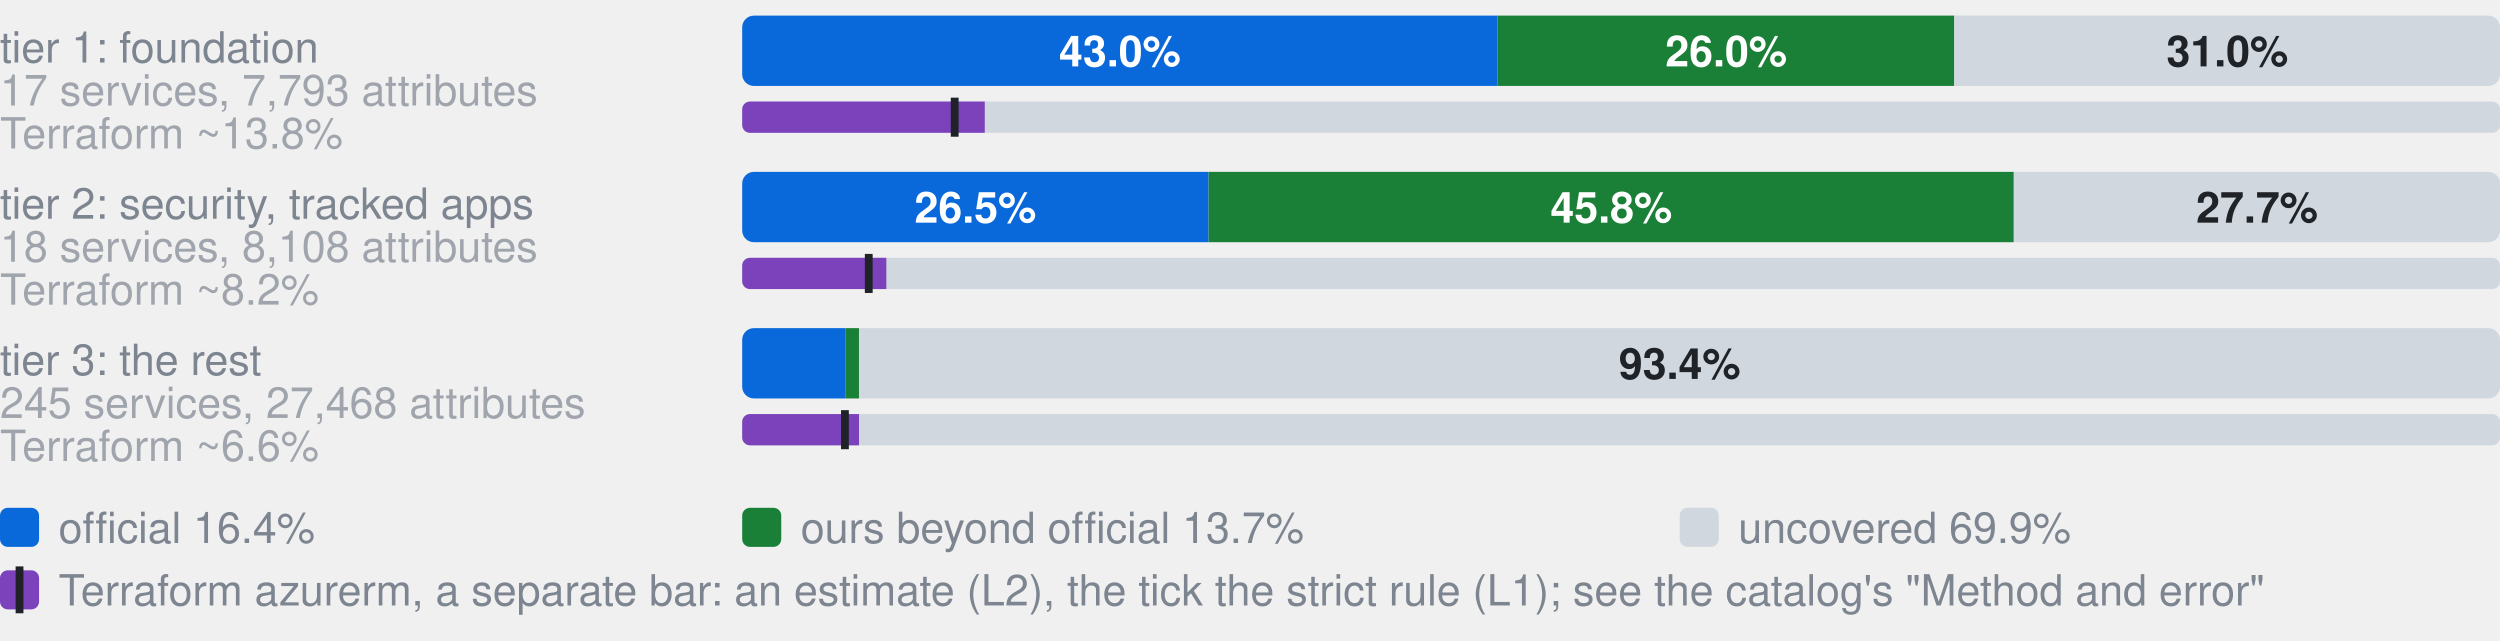
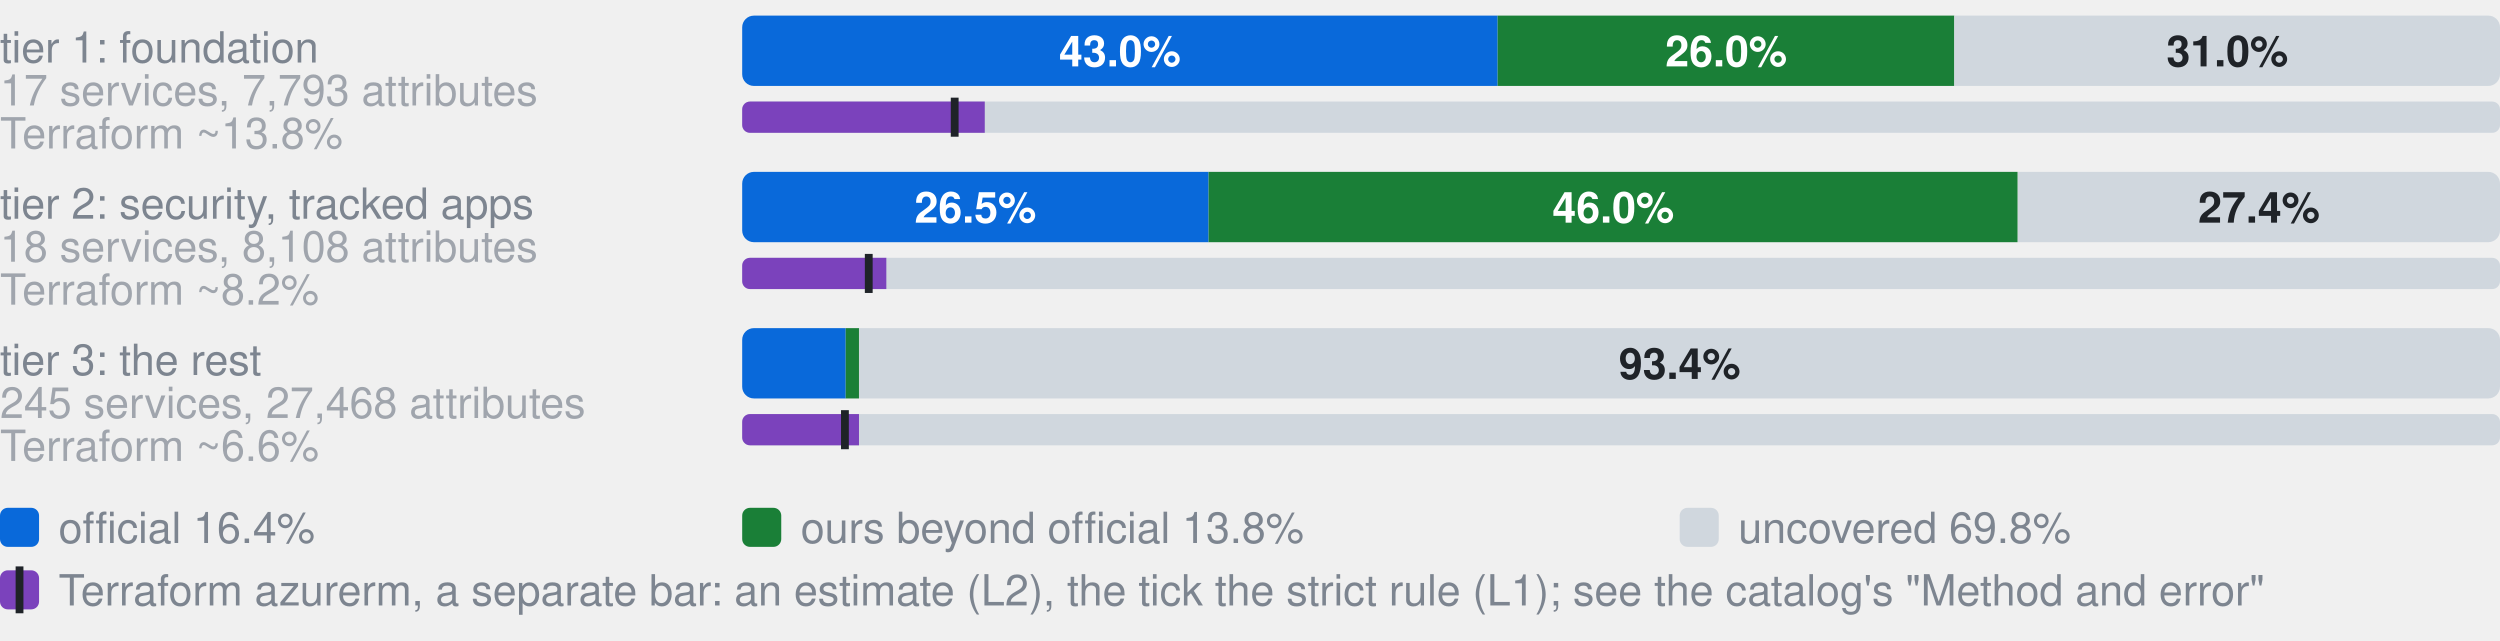
- <svg xmlns="http://www.w3.org/2000/svg" width="640" height="164" viewBox="0 0 640 164" role="img" aria-label="Coverage by tier. tier 1: foundation, 17 services, 7,793 attributes: 43.0% official, 26.0% ours beyond official, 31.0% uncovered, of 7793 attributes; Terraform azurerm, an estimate: 13.8% (L2), 12.1% by the strict rule (L1); tier 2: security, tracked apps, 18 services, 8,108 attributes: 26.5% official, 45.8% ours beyond official, 27.7% uncovered, of 8108 attributes; Terraform azurerm, an estimate: 8.2% (L2), 7.2% by the strict rule (L1); tier 3: the rest, 245 services, 27,468 attributes: 5.9% official, 0.8% ours beyond official, 93.4% uncovered, of 27468 attributes; Terraform azurerm, an estimate: 6.6% (L2), 5.9% by the strict rule (L1)">
+ <svg xmlns="http://www.w3.org/2000/svg" width="640" height="164" viewBox="0 0 640 164" role="img" aria-label="Coverage by tier. tier 1: foundation, 17 services, 7,793 attributes: 43.0% official, 26.0% ours beyond official, 31.0% uncovered, of 7793 attributes; Terraform azurerm, an estimate: 13.8% (L2), 12.1% by the strict rule (L1); tier 2: security, tracked apps, 18 services, 8,108 attributes: 26.5% official, 46.0% ours beyond official, 27.4% uncovered, of 8108 attributes; Terraform azurerm, an estimate: 8.2% (L2), 7.2% by the strict rule (L1); tier 3: the rest, 245 services, 27,468 attributes: 5.9% official, 0.8% ours beyond official, 93.4% uncovered, of 27468 attributes; Terraform azurerm, an estimate: 6.6% (L2), 5.9% by the strict rule (L1)">
  <style>text{font-family:-apple-system,BlinkMacSystemFont,"Segoe UI",Helvetica,Arial,sans-serif}.s{font-size:11px;font-weight:600}.t{font-size:11px;fill:#7d8590}.h{font-size:12px;font-weight:600;fill:#7d8590}</style>
  <text x="0" y="16.0" class="t">tier 1: foundation</text>
  <text x="0" y="27.0" class="t" opacity="0.7">17 services, 7,793 attributes</text>
  <clipPath id="g0">
    <rect x="190.0" y="4.0" width="450.0" height="18.0" rx="3" />
  </clipPath>
  <g clip-path="url(#g0)">
    <rect x="190.0" y="4.0" width="193.4" height="18.0" fill="#0969da" />
    <rect x="383.4" y="4.0" width="116.9" height="18.0" fill="#1a7f37" />
    <rect x="500.3" y="4.0" width="139.7" height="18.0" fill="#d0d7de" />
  </g>
  <text x="286.7" y="17.0" text-anchor="middle" fill="#fff" class="s">43.0%</text>
  <text x="441.9" y="17.0" text-anchor="middle" fill="#fff" class="s">26.0%</text>
  <text x="570.2" y="17.0" text-anchor="middle" fill="#1f2328" class="s">31.0%</text>
  <text x="0" y="38.0" class="t" opacity="0.7">Terraform ~13.8%</text>
  <clipPath id="t0">
    <rect x="190.0" y="26.0" width="450.0" height="8.0" rx="2" />
  </clipPath>
  <g clip-path="url(#t0)">
    <rect x="190.0" y="26.0" width="450.0" height="8.0" fill="#d0d7de" />
    <rect x="190.0" y="26.0" width="62.1" height="8.0" fill="#7b42bc" />
  </g>
  <rect x="243.4" y="25.0" width="2" height="10.0" fill="#1f2328" />
  <text x="0" y="56.0" class="t">tier 2: security, tracked apps</text>
  <text x="0" y="67.0" class="t" opacity="0.7">18 services, 8,108 attributes</text>
  <clipPath id="g1">
    <rect x="190.0" y="44.0" width="450.0" height="18.0" rx="3" />
  </clipPath>
  <g clip-path="url(#g1)">
    <rect x="190.0" y="44.0" width="119.4" height="18.0" fill="#0969da" />
-     <rect x="309.4" y="44.0" width="206.1" height="18.0" fill="#1a7f37" />
-     <rect x="515.6" y="44.0" width="124.4" height="18.0" fill="#d0d7de" />
+     <rect x="309.4" y="44.0" width="207.1" height="18.0" fill="#1a7f37" />
+     <rect x="516.6" y="44.0" width="123.4" height="18.0" fill="#d0d7de" />
  </g>
  <text x="249.7" y="57.0" text-anchor="middle" fill="#fff" class="s">26.5%</text>
-   <text x="412.5" y="57.0" text-anchor="middle" fill="#fff" class="s">45.8%</text>
-   <text x="577.8" y="57.0" text-anchor="middle" fill="#1f2328" class="s">27.7%</text>
+   <text x="413.0" y="57.0" text-anchor="middle" fill="#fff" class="s">46.0%</text>
+   <text x="578.3" y="57.0" text-anchor="middle" fill="#1f2328" class="s">27.4%</text>
  <text x="0" y="78.0" class="t" opacity="0.7">Terraform ~8.2%</text>
  <clipPath id="t1">
    <rect x="190.0" y="66.0" width="450.0" height="8.0" rx="2" />
  </clipPath>
  <g clip-path="url(#t1)">
    <rect x="190.0" y="66.0" width="450.0" height="8.0" fill="#d0d7de" />
    <rect x="190.0" y="66.0" width="36.9" height="8.0" fill="#7b42bc" />
  </g>
  <rect x="221.4" y="65.0" width="2" height="10.0" fill="#1f2328" />
  <text x="0" y="96.0" class="t">tier 3: the rest</text>
  <text x="0" y="107.0" class="t" opacity="0.7">245 services, 27,468 attributes</text>
  <clipPath id="g2">
    <rect x="190.0" y="84.0" width="450.0" height="18.0" rx="3" />
  </clipPath>
  <g clip-path="url(#g2)">
    <rect x="190.0" y="84.0" width="26.5" height="18.0" fill="#0969da" />
    <rect x="216.5" y="84.0" width="3.4" height="18.0" fill="#1a7f37" />
    <rect x="219.9" y="84.0" width="420.1" height="18.0" fill="#d0d7de" />
  </g>
  <text x="430.0" y="97.0" text-anchor="middle" fill="#1f2328" class="s">93.4%</text>
  <text x="0" y="118.0" class="t" opacity="0.7">Terraform ~6.6%</text>
  <clipPath id="t2">
    <rect x="190.0" y="106.0" width="450.0" height="8.0" rx="2" />
  </clipPath>
  <g clip-path="url(#t2)">
    <rect x="190.0" y="106.0" width="450.0" height="8.0" fill="#d0d7de" />
    <rect x="190.0" y="106.0" width="29.9" height="8.0" fill="#7b42bc" />
  </g>
  <rect x="215.3" y="105.0" width="2" height="10.0" fill="#1f2328" />
  <rect x="0" y="130" width="10" height="10" rx="2" fill="#0969da" />
  <text x="15" y="139" class="t">official 16.4%</text>
  <rect x="190" y="130" width="10" height="10" rx="2" fill="#1a7f37" />
-   <text x="205" y="139" class="t">ours beyond official 13.7%</text>
+   <text x="205" y="139" class="t">ours beyond official 13.8%</text>
  <rect x="430" y="130" width="10" height="10" rx="2" fill="#d0d7de" />
-   <text x="445" y="139" class="t">uncovered 69.9%</text>
+   <text x="445" y="139" class="t">uncovered 69.8%</text>
  <rect x="0" y="146" width="10" height="10" rx="2" fill="#7b42bc" />
  <rect x="4" y="145" width="2" height="12" fill="#1f2328" />
  <text x="15" y="155" class="t">Terraform azurerm, a separate bar: an estimate (L2), the tick the strict rule (L1); see the catalog's "Method and error"</text>
</svg>
